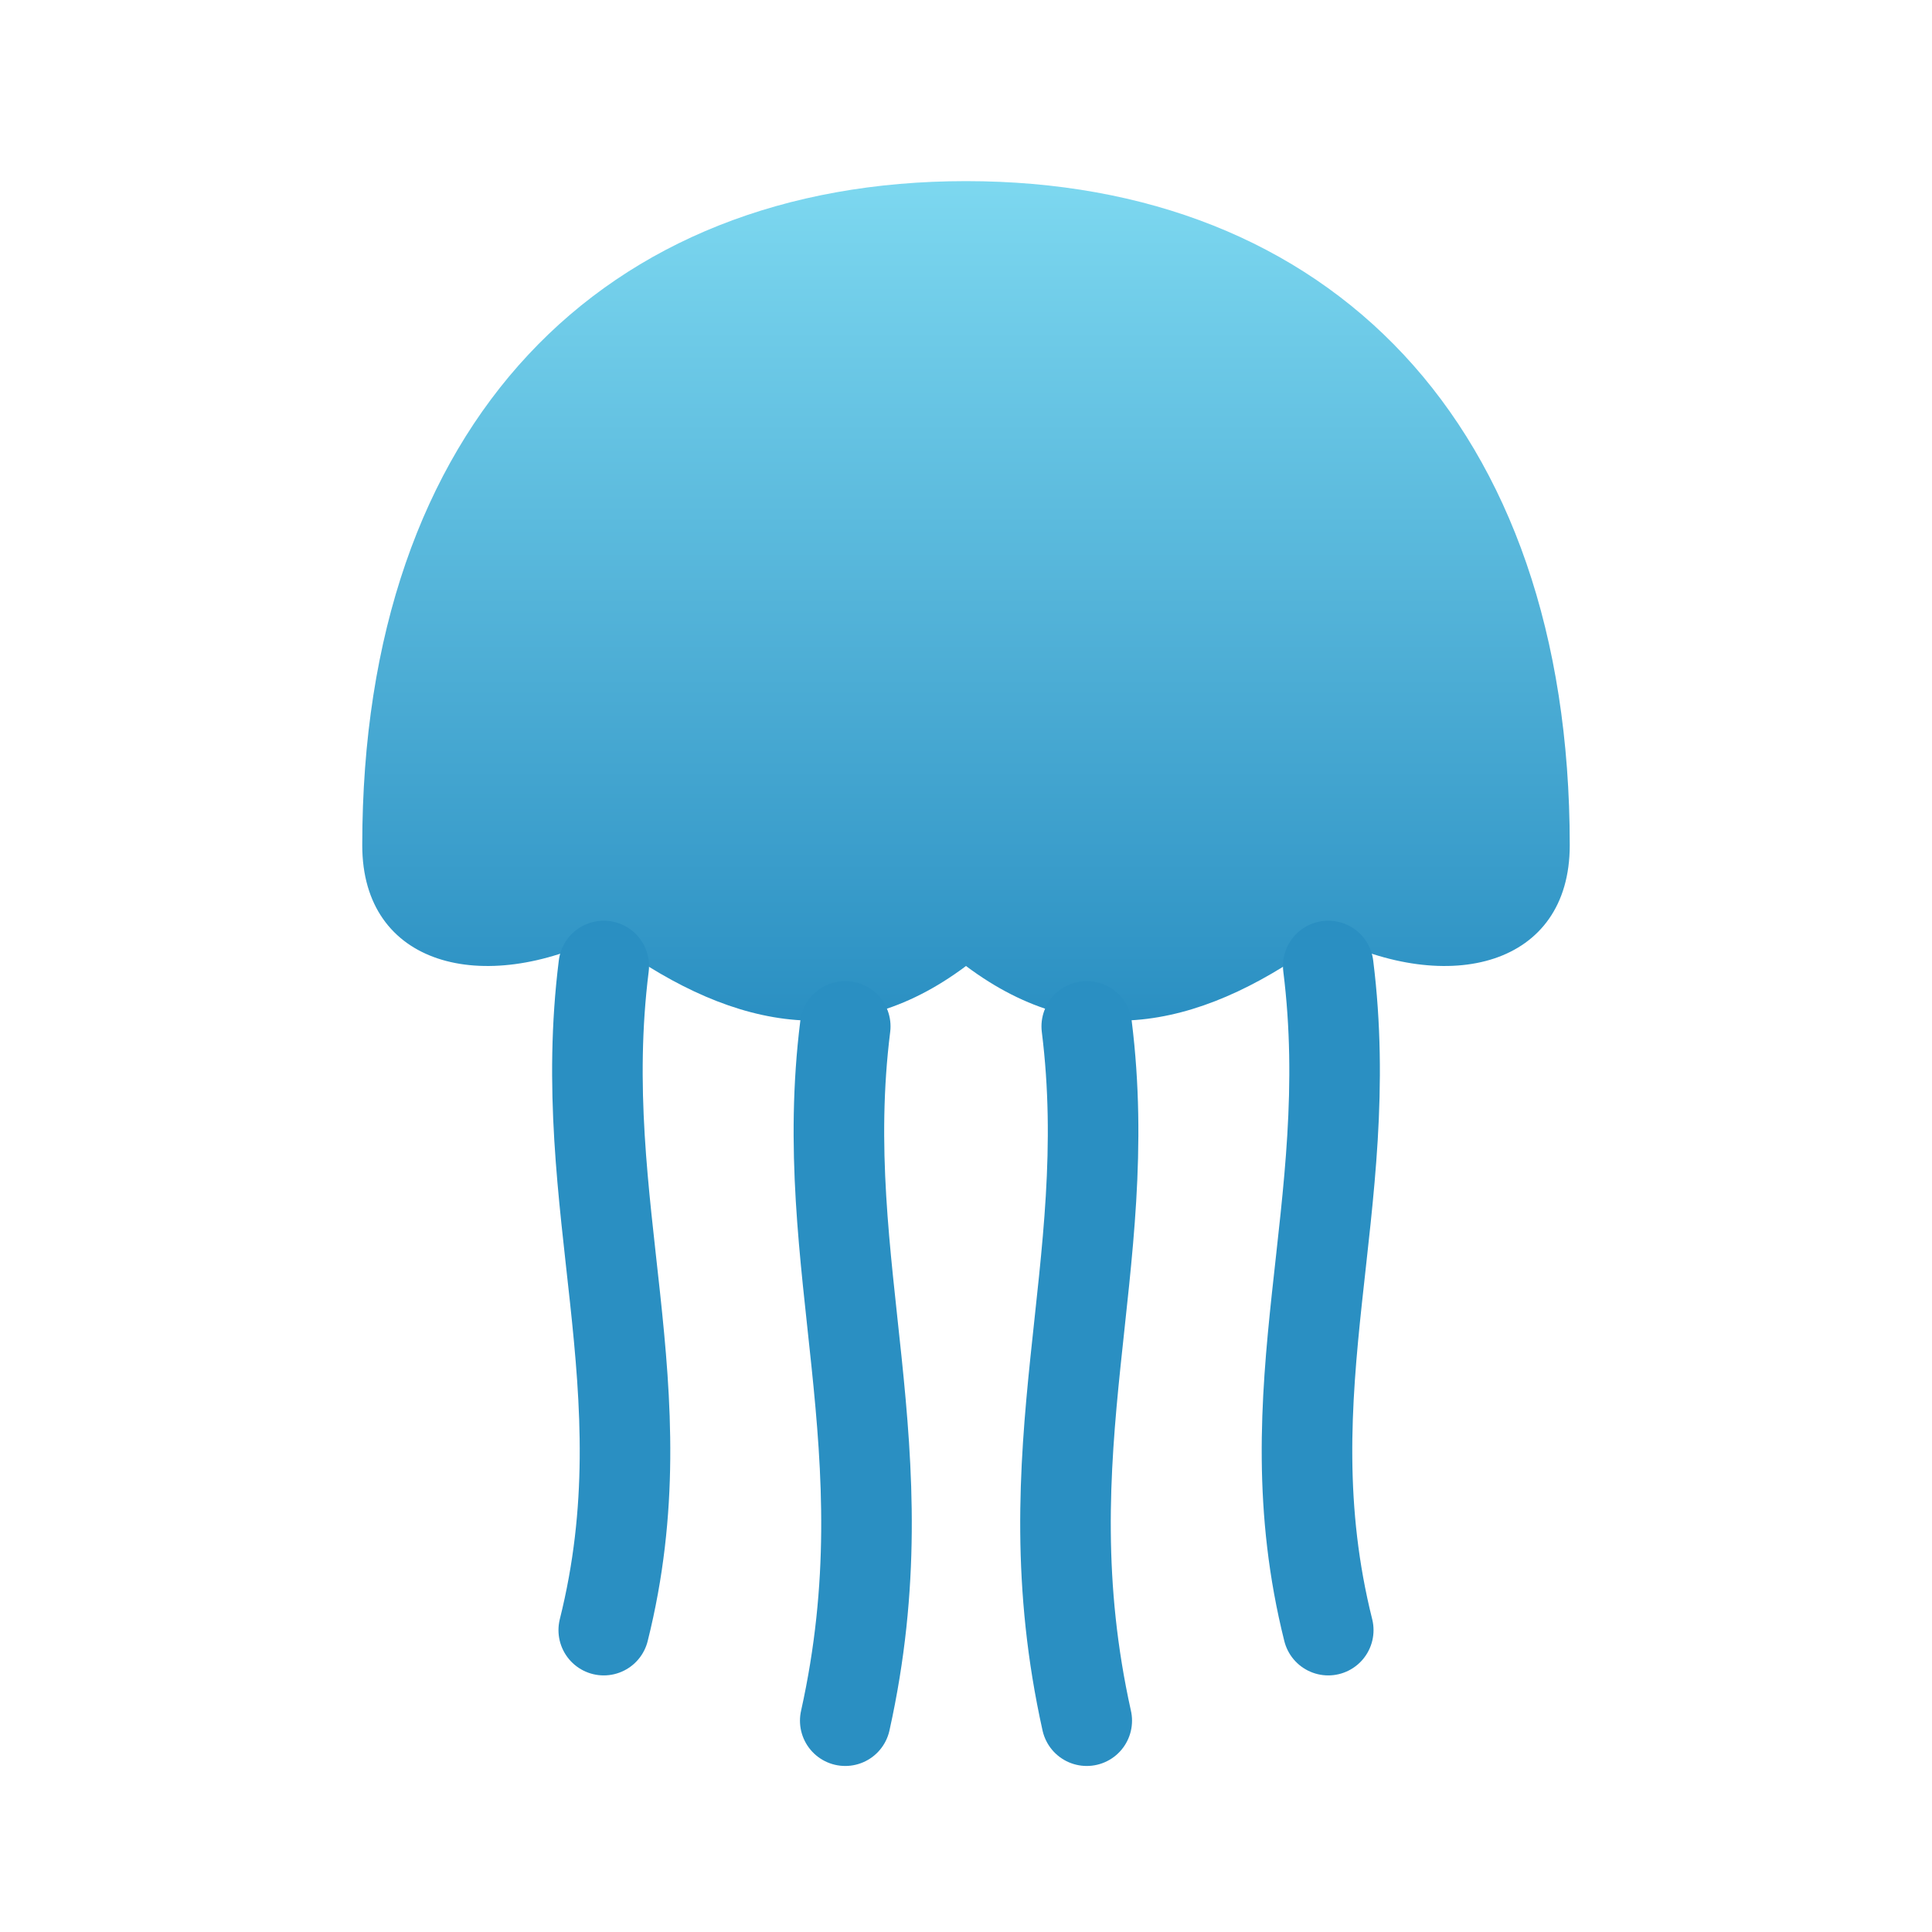
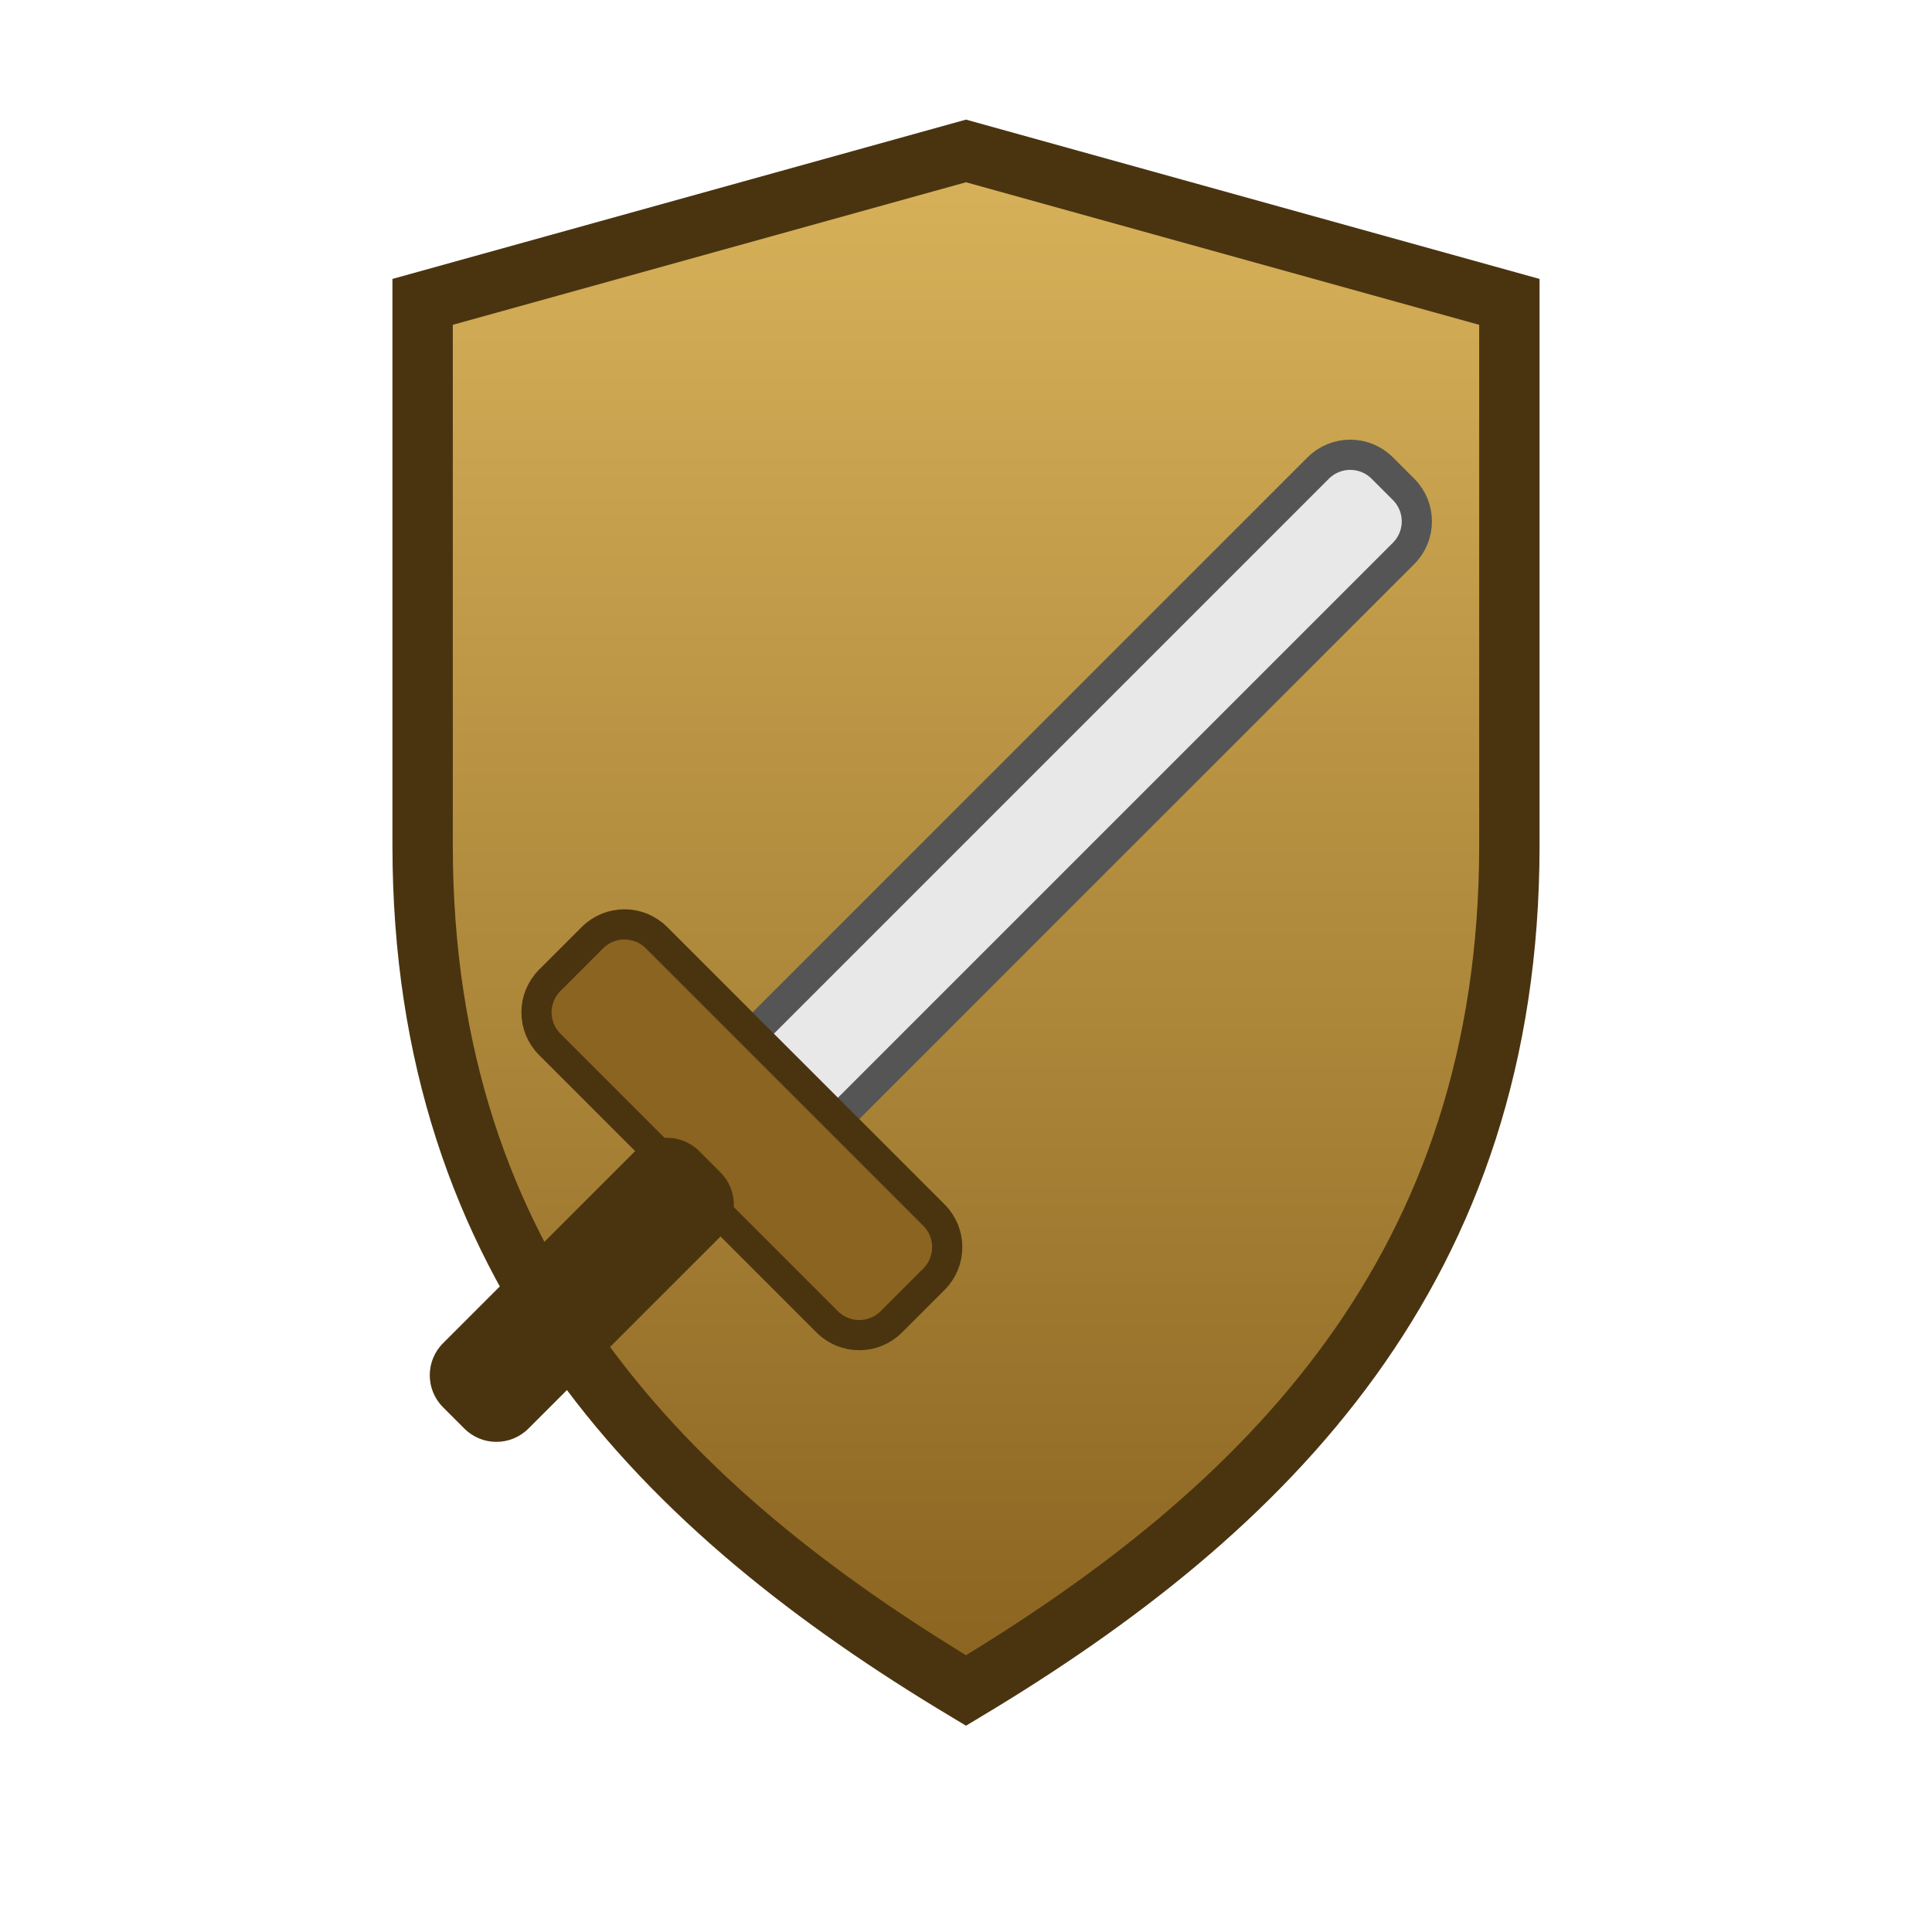
<svg xmlns="http://www.w3.org/2000/svg" viewBox="0 0 64 64">
  <defs>
-     <linearGradient id="bell" x1="0" y1="0" x2="0" y2="1">
-       <stop offset="0%" stop-color="#7dd8f0" />
-       <stop offset="100%" stop-color="#2a8fc2" />
+     <linearGradient id="shield" x1="0" y1="0" x2="0" y2="1">
+       <stop offset="0%" stop-color="#d8b25a" />
+       <stop offset="100%" stop-color="#8a6420" />
    </linearGradient>
  </defs>
-   <path d="M12 28 C12 14 20 6 32 6 C44 6 52 14 52 28 C52 32 48 33 44 31 C40 34 36 35 32 32 C28 35 24 34 20 31 C16 33 12 32 12 28 Z" fill="url(#bell)" />
-   <path d="M20 32 C19 40 22 46 20 54" stroke="#2a8fc2" stroke-width="3" stroke-linecap="round" fill="none" />
-   <path d="M28 34 C27 42 30 48 28 57" stroke="#2a8fc2" stroke-width="3" stroke-linecap="round" fill="none" />
-   <path d="M36 34 C37 42 34 48 36 57" stroke="#2a8fc2" stroke-width="3" stroke-linecap="round" fill="none" />
-   <path d="M44 32 C45 40 42 46 44 54" stroke="#2a8fc2" stroke-width="3" stroke-linecap="round" fill="none" />
+   <path d="M14 10 L32 5 L50 10 L50 28 C50 42 42 50 32 56 C22 50 14 42 14 28 Z" fill="url(#shield)" stroke="#4a3410" stroke-width="2" />
+   <g transform="rotate(45 32 30)">
+     <rect x="30" y="10" width="4" height="30" rx="1.5" fill="#e8e8e8" stroke="#555" stroke-width="1" />
+     <rect x="24" y="38" width="16" height="5" rx="1.5" fill="#8a6420" stroke="#4a3410" stroke-width="1" />
+     <rect x="30" y="42" width="4" height="12" rx="1.5" fill="#4a3410" />
+   </g>
</svg>
